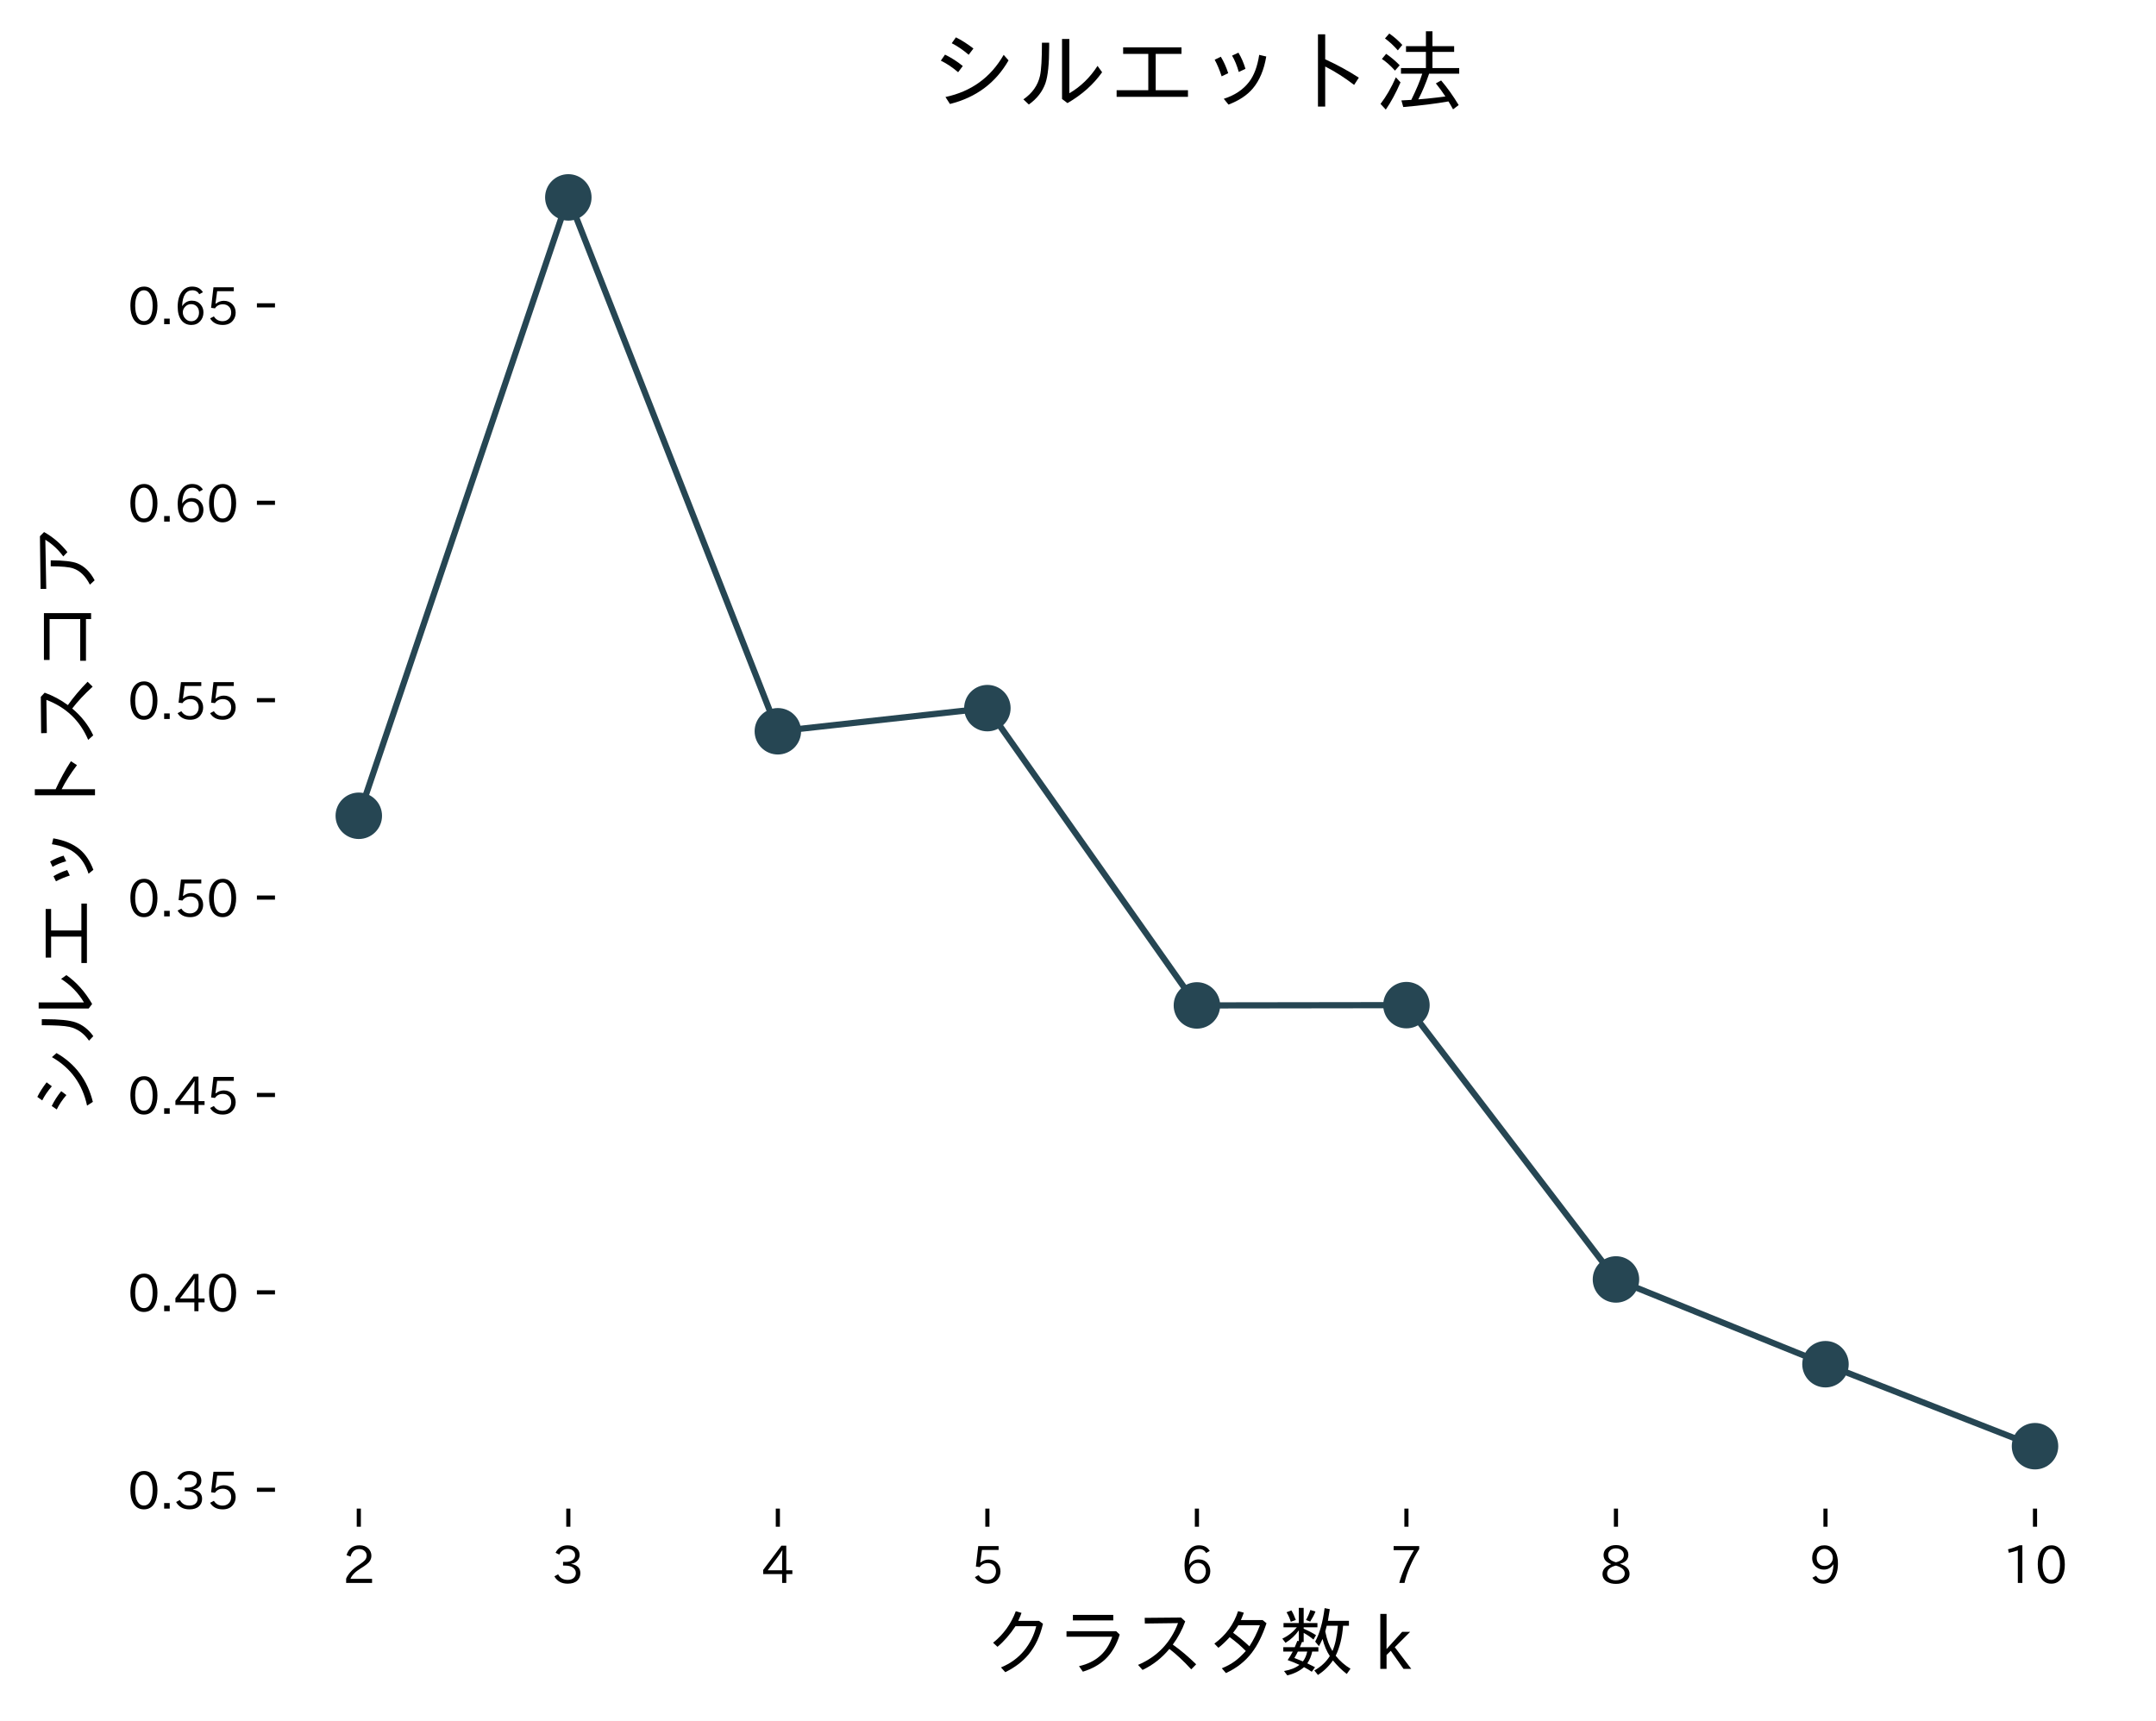
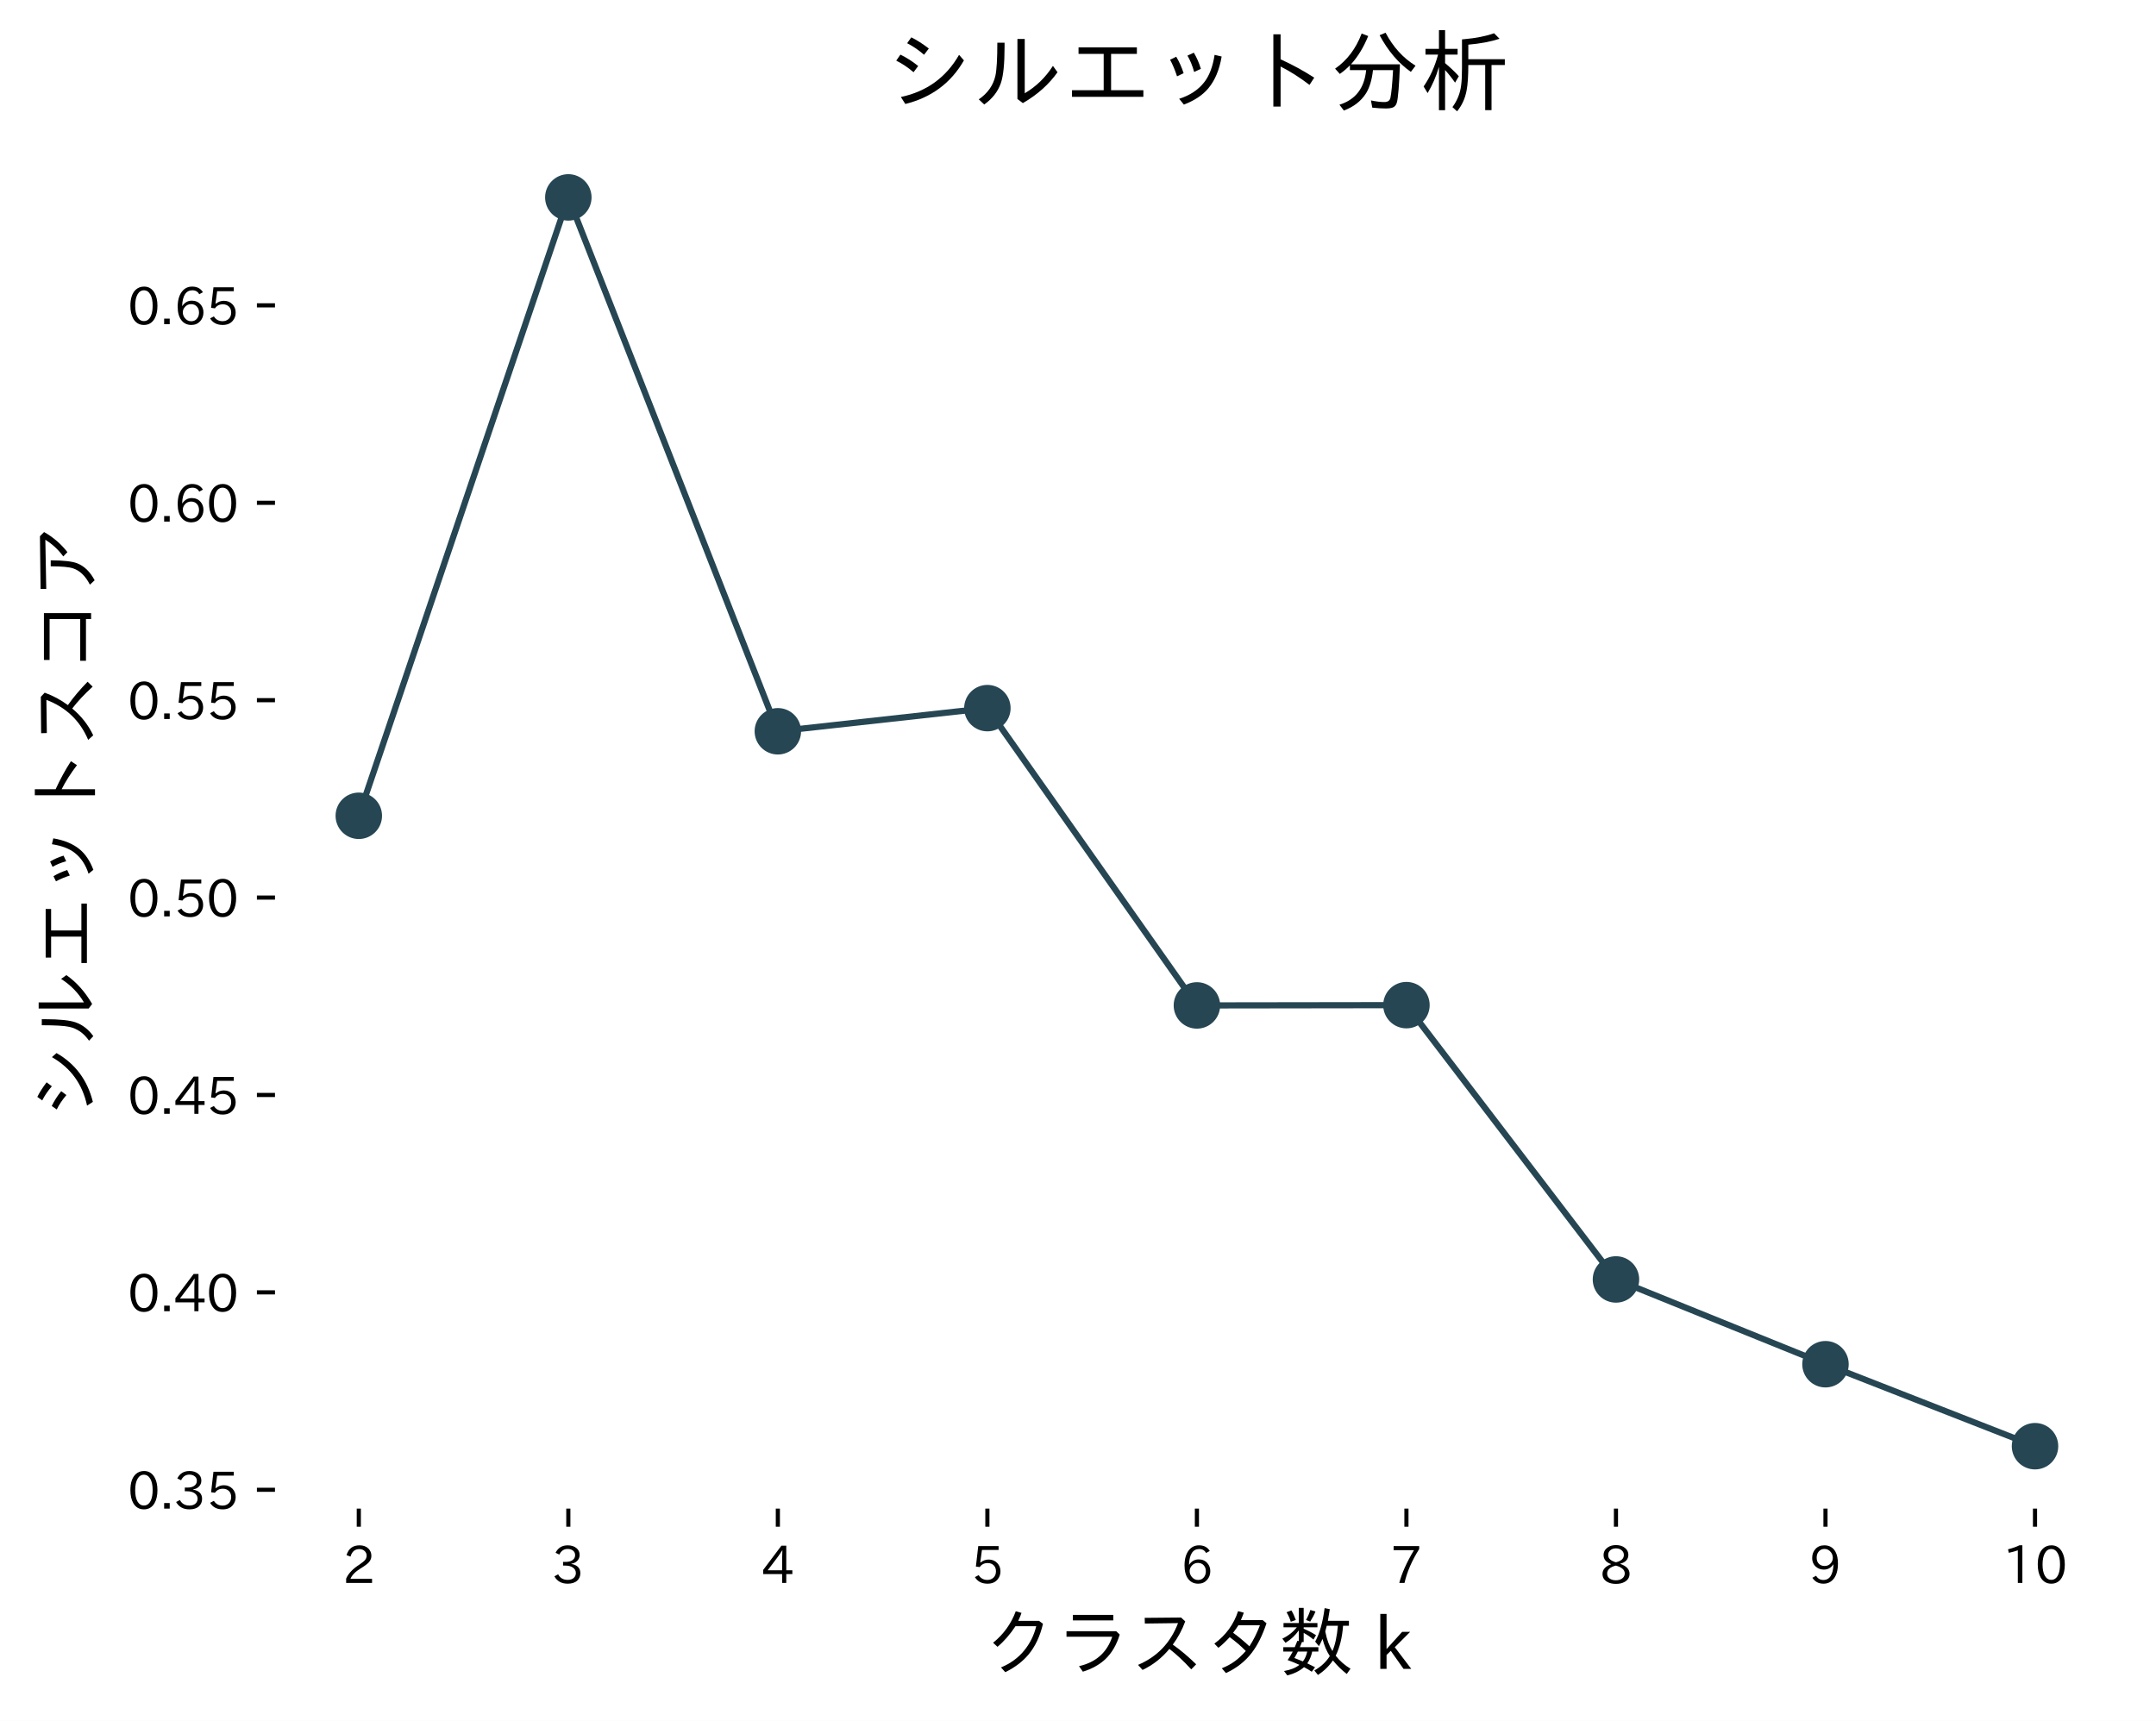
<svg xmlns="http://www.w3.org/2000/svg" xmlns:xlink="http://www.w3.org/1999/xlink" width="417.58pt" height="333.369pt" viewBox="0 0 417.58 333.369" version="1.1">
  <defs>
    <style type="text/css">*{stroke-linejoin: round; stroke-linecap: butt}</style>
  </defs>
  <g id="figure_1">
    <g id="patch_1">
      <path d="M 0 333.369  L 417.58 333.369  L 417.58 0  L 0 0  z " style="fill: #ffffff" />
    </g>
    <g id="axes_1">
      <g id="patch_2">
        <path d="M 53.26 292.256  L 410.38 292.256  L 410.38 26.144  L 53.26 26.144  z " style="fill: #ffffff" />
      </g>
      <g id="matplotlib.axis_1">
        <g id="xtick_1">
          <g id="line2d_1">
            <defs>
-               <path id="m9b7b9e3101" d="M 0 0  L 0 3.5  " style="stroke: #000000; stroke-width: 0.8" />
+               <path id="m52977aadc7" d="M 0 0  L 0 3.5  " style="stroke: #000000; stroke-width: 0.8" />
            </defs>
            <g>
-               <use xlink:href="#m9b7b9e3101" x="69.493" y="292.256" style="stroke: #000000; stroke-width: 0.8" />
+               <use xlink:href="#m52977aadc7" x="69.493" y="292.256" style="stroke: #000000; stroke-width: 0.8" />
            </g>
          </g>
          <g id="text_1">
            <g transform="translate(66.34351 306.7464) scale(0.1 -0.1)">
              <defs>
                <path id="IPAexGothic-32" d="M 3659 63  L 447 63  L 447 594  Q 825 1475 1894 2203  L 2072 2322  Q 2619 2697 2791 2906  Q 2988 3153 2988 3444  Q 2988 3772 2756 4003  Q 2500 4259 2084 4259  Q 1250 4259 991 3328  L 497 3506  Q 853 4725 2116 4725  Q 2806 4725 3216 4316  Q 3575 3947 3575 3425  Q 3575 3038 3344 2722  Q 3131 2416 2366 1938  L 2231 1856  Q 1256 1253 978 569  L 3659 569  L 3659 63  z " transform="scale(0.015625)" />
              </defs>
              <use xlink:href="#IPAexGothic-32" />
            </g>
          </g>
        </g>
        <g id="xtick_2">
          <g id="line2d_2">
            <g>
-               <use xlink:href="#m9b7b9e3101" x="110.075" y="292.256" style="stroke: #000000; stroke-width: 0.8" />
+               <use xlink:href="#m52977aadc7" x="110.075" y="292.256" style="stroke: #000000; stroke-width: 0.8" />
            </g>
          </g>
          <g id="text_2">
            <g transform="translate(106.9253 306.7464) scale(0.1 -0.1)">
              <defs>
                <path id="IPAexGothic-33" d="M 2381 2419  Q 3506 2216 3506 1278  Q 3506 716 3128 356  Q 2709 -31 1944 -31  Q 797 -31 288 881  L 756 1131  Q 1109 441 1938 441  Q 2425 441 2694 691  Q 2950 928 2950 1291  Q 2950 1719 2566 1978  Q 2216 2213 1644 2213  L 1363 2213  L 1363 2669  L 1656 2669  Q 2231 2669 2534 2888  Q 2859 3119 2859 3509  Q 2859 3934 2494 4138  Q 2259 4278 1931 4278  Q 1238 4278 903 3578  L 434 3803  Q 897 4725 1938 4725  Q 2597 4725 3006 4394  Q 3416 4069 3416 3534  Q 3416 3028 3019 2706  Q 2763 2500 2381 2444  L 2381 2419  z " transform="scale(0.015625)" />
              </defs>
              <use xlink:href="#IPAexGothic-33" />
            </g>
          </g>
        </g>
        <g id="xtick_3">
          <g id="line2d_3">
            <g>
-               <use xlink:href="#m9b7b9e3101" x="150.656" y="292.256" style="stroke: #000000; stroke-width: 0.8" />
+               <use xlink:href="#m52977aadc7" x="150.656" y="292.256" style="stroke: #000000; stroke-width: 0.8" />
            </g>
          </g>
          <g id="text_3">
            <g transform="translate(147.5071 306.7464) scale(0.1 -0.1)">
              <defs>
                <path id="IPAexGothic-34" d="M 3813 1159  L 3059 1159  L 3059 63  L 2547 63  L 2547 1159  L 197 1159  L 197 1672  L 2456 4678  L 3059 4678  L 3059 1634  L 3813 1634  L 3813 1159  z M 2578 4109  L 2559 4109  Q 2278 3656 2003 3284  L 759 1634  L 2547 1634  L 2547 3144  Q 2547 3481 2578 4109  z " transform="scale(0.015625)" />
              </defs>
              <use xlink:href="#IPAexGothic-34" />
            </g>
          </g>
        </g>
        <g id="xtick_4">
          <g id="line2d_4">
            <g>
-               <use xlink:href="#m9b7b9e3101" x="191.238" y="292.256" style="stroke: #000000; stroke-width: 0.8" />
+               <use xlink:href="#m52977aadc7" x="191.238" y="292.256" style="stroke: #000000; stroke-width: 0.8" />
            </g>
          </g>
          <g id="text_4">
            <g transform="translate(188.089 306.7464) scale(0.1 -0.1)">
              <defs>
                <path id="IPAexGothic-35" d="M 1178 2603  Q 1634 2963 2172 2963  Q 2816 2963 3241 2528  Q 3638 2113 3638 1497  Q 3638 938 3297 513  Q 2869 -31 2031 -31  Q 959 -31 469 784  L 938 1028  Q 1309 434 2013 434  Q 2466 434 2769 716  Q 3081 1013 3081 1503  Q 3081 1966 2806 2241  Q 2519 2528 2056 2528  Q 1406 2528 1072 2028  L 591 2091  L 884 4634  L 3406 4634  L 3406 4153  L 1341 4153  L 1134 2603  L 1178 2603  z " transform="scale(0.015625)" />
              </defs>
              <use xlink:href="#IPAexGothic-35" />
            </g>
          </g>
        </g>
        <g id="xtick_5">
          <g id="line2d_5">
            <g>
-               <use xlink:href="#m9b7b9e3101" x="231.82" y="292.256" style="stroke: #000000; stroke-width: 0.8" />
+               <use xlink:href="#m52977aadc7" x="231.82" y="292.256" style="stroke: #000000; stroke-width: 0.8" />
            </g>
          </g>
          <g id="text_5">
            <g transform="translate(228.6708 306.7464) scale(0.1 -0.1)">
              <defs>
                <path id="IPAexGothic-36" d="M 1056 2328  Q 1509 2981 2234 2981  Q 2906 2981 3316 2513  Q 3675 2106 3675 1522  Q 3675 884 3272 434  Q 2853 -31 2178 -31  Q 1375 -31 922 581  Q 481 1178 481 2228  Q 481 3425 1013 4109  Q 1494 4725 2272 4725  Q 3191 4725 3609 4025  L 3150 3775  Q 2894 4266 2300 4266  Q 1119 4266 1031 2328  L 1056 2328  z M 2141 2547  Q 1684 2547 1384 2206  Q 1116 1900 1116 1541  Q 1116 1156 1353 844  Q 1672 428 2159 428  Q 2669 428 2941 844  Q 3125 1128 3125 1503  Q 3125 1944 2881 2228  Q 2600 2547 2141 2547  z " transform="scale(0.015625)" />
              </defs>
              <use xlink:href="#IPAexGothic-36" />
            </g>
          </g>
        </g>
        <g id="xtick_6">
          <g id="line2d_6">
            <g>
-               <use xlink:href="#m9b7b9e3101" x="272.402" y="292.256" style="stroke: #000000; stroke-width: 0.8" />
+               <use xlink:href="#m52977aadc7" x="272.402" y="292.256" style="stroke: #000000; stroke-width: 0.8" />
            </g>
          </g>
          <g id="text_6">
            <g transform="translate(269.2526 306.7464) scale(0.1 -0.1)">
              <defs>
                <path id="IPAexGothic-37" d="M 3597 4263  Q 2238 2106 1778 63  L 1131 63  Q 1581 1834 2950 4128  L 428 4128  L 428 4634  L 3597 4634  L 3597 4263  z " transform="scale(0.015625)" />
              </defs>
              <use xlink:href="#IPAexGothic-37" />
            </g>
          </g>
        </g>
        <g id="xtick_7">
          <g id="line2d_7">
            <g>
-               <use xlink:href="#m9b7b9e3101" x="312.984" y="292.256" style="stroke: #000000; stroke-width: 0.8" />
+               <use xlink:href="#m52977aadc7" x="312.984" y="292.256" style="stroke: #000000; stroke-width: 0.8" />
            </g>
          </g>
          <g id="text_7">
            <g transform="translate(309.8344 306.7464) scale(0.1 -0.1)">
              <defs>
                <path id="IPAexGothic-38" d="M 2541 2425  Q 3700 2031 3700 1197  Q 3700 541 3100 197  Q 2663 -56 2016 -56  Q 1366 -56 928 197  Q 347 531 347 1178  Q 347 1988 1409 2381  L 1409 2400  Q 481 2734 481 3509  Q 481 4100 981 4456  Q 1406 4756 2019 4756  Q 2703 4756 3131 4403  Q 3553 4069 3553 3566  Q 3553 2706 2541 2444  L 2541 2425  z M 2022 2625  Q 2997 2856 2997 3528  Q 2997 3916 2675 4150  Q 2413 4347 2016 4347  Q 1606 4347 1331 4128  Q 1050 3897 1050 3522  Q 1050 3150 1350 2925  Q 1494 2809 1722 2722  Q 1984 2616 2022 2625  z M 1978 2209  Q 922 1931 922 1216  Q 922 775 1313 556  Q 1606 391 2009 391  Q 2575 391 2881 697  Q 3106 922 3106 1250  Q 3106 1594 2794 1850  Q 2609 1994 2350 2100  Q 2047 2222 1978 2209  z " transform="scale(0.015625)" />
              </defs>
              <use xlink:href="#IPAexGothic-38" />
            </g>
          </g>
        </g>
        <g id="xtick_8">
          <g id="line2d_8">
            <g>
-               <use xlink:href="#m9b7b9e3101" x="353.565" y="292.256" style="stroke: #000000; stroke-width: 0.8" />
+               <use xlink:href="#m52977aadc7" x="353.565" y="292.256" style="stroke: #000000; stroke-width: 0.8" />
            </g>
          </g>
          <g id="text_8">
            <g transform="translate(350.4162 306.7464) scale(0.1 -0.1)">
              <defs>
                <path id="IPAexGothic-39" d="M 2984 2356  Q 2544 1716 1813 1716  Q 1253 1716 847 2056  Q 366 2459 366 3163  Q 366 3813 769 4266  Q 1181 4725 1869 4725  Q 2800 4725 3241 3950  Q 3559 3378 3559 2472  Q 3559 1250 3041 588  Q 2553 -31 1769 -31  Q 859 -31 391 703  L 853 953  Q 1156 428 1753 428  Q 2922 428 3009 2356  L 2984 2356  z M 1888 4278  Q 1450 4278 1172 3950  Q 922 3653 922 3200  Q 922 2741 1159 2478  Q 1434 2163 1906 2163  Q 2431 2163 2728 2572  Q 2925 2847 2925 3169  Q 2925 3553 2694 3863  Q 2375 4278 1888 4278  z " transform="scale(0.015625)" />
              </defs>
              <use xlink:href="#IPAexGothic-39" />
            </g>
          </g>
        </g>
        <g id="xtick_9">
          <g id="line2d_9">
            <g>
-               <use xlink:href="#m9b7b9e3101" x="394.147" y="292.256" style="stroke: #000000; stroke-width: 0.8" />
+               <use xlink:href="#m52977aadc7" x="394.147" y="292.256" style="stroke: #000000; stroke-width: 0.8" />
            </g>
          </g>
          <g id="text_9">
            <g transform="translate(387.8488 306.7464) scale(0.1 -0.1)">
              <defs>
                <path id="IPAexGothic-31" d="M 2463 63  L 1900 63  L 1900 4103  Q 1372 3922 788 3797  L 684 4231  Q 1519 4441 2106 4731  L 2463 4731  L 2463 63  z " transform="scale(0.015625)" />
                <path id="IPAexGothic-30" d="M 2038 4725  Q 2881 4725 3334 3944  Q 3694 3325 3694 2344  Q 3694 1372 3334 741  Q 2888 -31 2016 -31  Q 1147 -31 700 741  Q 341 1372 341 2350  Q 341 3713 1000 4334  Q 1419 4725 2038 4725  z M 2016 4266  Q 1516 4266 1228 3759  Q 934 3247 934 2344  Q 934 1456 1222 947  Q 1513 447 2016 447  Q 2619 447 2909 1153  Q 3100 1622 3100 2375  Q 3100 3256 2806 3759  Q 2509 4266 2016 4266  z " transform="scale(0.015625)" />
              </defs>
              <use xlink:href="#IPAexGothic-31" />
              <use xlink:href="#IPAexGothic-30" transform="translate(62.98828 0)" />
            </g>
          </g>
        </g>
        <g id="text_10">
          <g transform="translate(190.1455 323.4329) scale(0.144 -0.144)">
            <defs>
              <path id="IPAexGothic-30af" d="M 4934 4191  L 5272 3941  Q 4894 2334 4031 1300  Q 3275 391 2028 -225  L 1656 184  Q 2875 691 3641 1625  Q 4403 2553 4691 3731  L 2903 3731  Q 2188 2653 1356 1959  L 978 2309  Q 2328 3400 2931 5022  L 3422 4881  Q 3363 4672 3141 4191  L 4934 4191  z " transform="scale(0.015625)" />
              <path id="IPAexGothic-30e9" d="M 1447 4709  L 4922 4709  L 4922 4234  L 1447 4234  L 1447 4709  z M 897 3303  L 5172 3303  L 5478 3013  Q 5069 1669 4219 875  Q 3475 181 2306 -181  L 1972 294  Q 4150 784 4834 2828  L 897 2828  L 897 3303  z " transform="scale(0.015625)" />
              <path id="IPAexGothic-30b9" d="M 4359 4481  L 4716 4147  Q 4328 3072 3647 2150  Q 4659 1434 5659 453  L 5234 19  Q 4256 1088 3353 1778  Q 2372 597 1044 -31  L 653 403  Q 3128 1453 4097 4000  L 1241 3963  L 1228 4453  L 4359 4481  z " transform="scale(0.015625)" />
              <path id="IPAexGothic-30bf" d="M 4978 4263  L 5313 3988  Q 4797 2431 4056 1459  Q 3191 325 1822 -300  L 1466 109  Q 2131 381 2613 738  Q 3053 1066 3531 1600  Q 2919 2225 2144 2791  Q 1603 2203 1172 1875  L 825 2234  Q 2316 3328 2866 5031  L 3359 4897  Q 3325 4775 3109 4263  L 4978 4263  z M 2894 3816  Q 2709 3522 2438 3169  Q 3194 2616 3841 2003  Q 4366 2806 4747 3816  L 2894 3816  z " transform="scale(0.015625)" />
              <path id="IPAexGothic-6570" d="M 2847 1553  Q 2741 1006 2425 534  Q 2625 441 3091 203  L 2809 -188  Q 2541 0 2144 209  Q 1569 -291 703 -500  L 422 -125  Q 1263 19 1747 406  Q 1222 650 734 816  Q 975 1172 1147 1503  L 1172 1553  L 359 1553  L 359 1925  L 1344 1925  Q 1406 2066 1569 2475  L 1691 2450  L 1691 3372  Q 1250 2738 550 2303  L 275 2663  Q 1019 3013 1528 3641  L 378 3641  L 378 4006  L 1691 4006  L 1691 5313  L 2113 5313  L 2113 4006  L 3297 4006  L 3297 3641  L 2113 3641  L 2113 3513  Q 2659 3291 3175 2963  L 2956 2584  Q 2553 2922 2113 3159  L 2113 2372  L 1966 2372  Q 1928 2288 1872 2141  Q 1806 1975 1784 1925  L 3378 1925  L 3378 1553  L 2847 1553  z M 2419 1553  L 1613 1553  Q 1478 1269 1313 997  Q 1559 909 2047 703  Q 2313 1047 2419 1553  z M 4363 1163  Q 3953 1781 3738 2638  Q 3575 2281 3428 2016  L 3103 2406  Q 3675 3444 3916 5291  L 4363 5200  Q 4284 4666 4197 4197  L 6009 4197  L 6009 3775  L 5503 3775  Q 5397 2275 4869 1191  Q 5419 503 6144 75  L 5822 -378  Q 5188 106 4631 788  Q 4113 34 3341 -463  L 3031 -78  Q 3888 406 4363 1163  z M 4588 1594  Q 4938 2388 5059 3775  L 4100 3775  Q 4041 3519 3972 3288  Q 3981 3250 3991 3194  Q 4175 2256 4588 1594  z M 1003 4116  Q 878 4544 638 4934  L 1053 5094  Q 1247 4788 1438 4269  L 1003 4116  z M 2316 4269  Q 2550 4688 2688 5131  L 3128 4997  Q 2966 4588 2675 4128  L 2316 4269  z " transform="scale(0.015625)" />
              <path id="IPAexGothic-20" transform="scale(0.015625)" />
              <path id="IPAexGothic-6b" d="M 3244 63  L 2578 63  L 1484 1613  L 1119 1259  L 1119 63  L 581 63  L 581 4794  L 1119 4794  L 1119 1766  L 2463 3250  L 3153 3250  L 1828 1925  L 3244 63  z " transform="scale(0.015625)" />
            </defs>
            <use xlink:href="#IPAexGothic-30af" />
            <use xlink:href="#IPAexGothic-30e9" transform="translate(100 0)" />
            <use xlink:href="#IPAexGothic-30b9" transform="translate(200 0)" />
            <use xlink:href="#IPAexGothic-30bf" transform="translate(300 0)" />
            <use xlink:href="#IPAexGothic-6570" transform="translate(400 0)" />
            <use xlink:href="#IPAexGothic-20" transform="translate(500 0)" />
            <use xlink:href="#IPAexGothic-6b" transform="translate(527.002 0)" />
          </g>
        </g>
      </g>
      <g id="matplotlib.axis_2">
        <g id="ytick_1">
          <g id="line2d_10">
            <defs>
-               <path id="m67acfdc5e3" d="M 0 0  L -3.5 0  " style="stroke: #000000; stroke-width: 0.8" />
+               <path id="m7acb66cfc8" d="M 0 0  L -3.5 0  " style="stroke: #000000; stroke-width: 0.8" />
            </defs>
            <g>
-               <use xlink:href="#m67acfdc5e3" x="53.26" y="288.604" style="stroke: #000000; stroke-width: 0.8" />
+               <use xlink:href="#m7acb66cfc8" x="53.26" y="288.604" style="stroke: #000000; stroke-width: 0.8" />
            </g>
          </g>
          <g id="text_11">
            <g transform="translate(24.7225 292.3497) scale(0.1 -0.1)">
              <defs>
                <path id="IPAexGothic-2e" d="M 1184 63  L 494 63  L 494 753  L 1184 753  L 1184 63  z " transform="scale(0.015625)" />
              </defs>
              <use xlink:href="#IPAexGothic-30" />
              <use xlink:href="#IPAexGothic-2e" transform="translate(62.98828 0)" />
              <use xlink:href="#IPAexGothic-33" transform="translate(89.4043 0)" />
              <use xlink:href="#IPAexGothic-35" transform="translate(152.3926 0)" />
            </g>
          </g>
        </g>
        <g id="ytick_2">
          <g id="line2d_11">
            <g>
-               <use xlink:href="#m67acfdc5e3" x="53.26" y="250.363" style="stroke: #000000; stroke-width: 0.8" />
+               <use xlink:href="#m7acb66cfc8" x="53.26" y="250.363" style="stroke: #000000; stroke-width: 0.8" />
            </g>
          </g>
          <g id="text_12">
            <g transform="translate(24.7225 254.1082) scale(0.1 -0.1)">
              <use xlink:href="#IPAexGothic-30" />
              <use xlink:href="#IPAexGothic-2e" transform="translate(62.98828 0)" />
              <use xlink:href="#IPAexGothic-34" transform="translate(89.4043 0)" />
              <use xlink:href="#IPAexGothic-30" transform="translate(152.3926 0)" />
            </g>
          </g>
        </g>
        <g id="ytick_3">
          <g id="line2d_12">
            <g>
-               <use xlink:href="#m67acfdc5e3" x="53.26" y="212.121" style="stroke: #000000; stroke-width: 0.8" />
+               <use xlink:href="#m7acb66cfc8" x="53.26" y="212.121" style="stroke: #000000; stroke-width: 0.8" />
            </g>
          </g>
          <g id="text_13">
            <g transform="translate(24.7225 215.8668) scale(0.1 -0.1)">
              <use xlink:href="#IPAexGothic-30" />
              <use xlink:href="#IPAexGothic-2e" transform="translate(62.98828 0)" />
              <use xlink:href="#IPAexGothic-34" transform="translate(89.4043 0)" />
              <use xlink:href="#IPAexGothic-35" transform="translate(152.3926 0)" />
            </g>
          </g>
        </g>
        <g id="ytick_4">
          <g id="line2d_13">
            <g>
-               <use xlink:href="#m67acfdc5e3" x="53.26" y="173.88" style="stroke: #000000; stroke-width: 0.8" />
+               <use xlink:href="#m7acb66cfc8" x="53.26" y="173.88" style="stroke: #000000; stroke-width: 0.8" />
            </g>
          </g>
          <g id="text_14">
            <g transform="translate(24.7225 177.6253) scale(0.1 -0.1)">
              <use xlink:href="#IPAexGothic-30" />
              <use xlink:href="#IPAexGothic-2e" transform="translate(62.98828 0)" />
              <use xlink:href="#IPAexGothic-35" transform="translate(89.4043 0)" />
              <use xlink:href="#IPAexGothic-30" transform="translate(152.3926 0)" />
            </g>
          </g>
        </g>
        <g id="ytick_5">
          <g id="line2d_14">
            <g>
-               <use xlink:href="#m67acfdc5e3" x="53.26" y="135.639" style="stroke: #000000; stroke-width: 0.8" />
+               <use xlink:href="#m7acb66cfc8" x="53.26" y="135.639" style="stroke: #000000; stroke-width: 0.8" />
            </g>
          </g>
          <g id="text_15">
            <g transform="translate(24.7225 139.3839) scale(0.1 -0.1)">
              <use xlink:href="#IPAexGothic-30" />
              <use xlink:href="#IPAexGothic-2e" transform="translate(62.98828 0)" />
              <use xlink:href="#IPAexGothic-35" transform="translate(89.4043 0)" />
              <use xlink:href="#IPAexGothic-35" transform="translate(152.3926 0)" />
            </g>
          </g>
        </g>
        <g id="ytick_6">
          <g id="line2d_15">
            <g>
-               <use xlink:href="#m67acfdc5e3" x="53.26" y="97.397" style="stroke: #000000; stroke-width: 0.8" />
+               <use xlink:href="#m7acb66cfc8" x="53.26" y="97.397" style="stroke: #000000; stroke-width: 0.8" />
            </g>
          </g>
          <g id="text_16">
            <g transform="translate(24.7225 101.1424) scale(0.1 -0.1)">
              <use xlink:href="#IPAexGothic-30" />
              <use xlink:href="#IPAexGothic-2e" transform="translate(62.98828 0)" />
              <use xlink:href="#IPAexGothic-36" transform="translate(89.4043 0)" />
              <use xlink:href="#IPAexGothic-30" transform="translate(152.3926 0)" />
            </g>
          </g>
        </g>
        <g id="ytick_7">
          <g id="line2d_16">
            <g>
-               <use xlink:href="#m67acfdc5e3" x="53.26" y="59.156" style="stroke: #000000; stroke-width: 0.8" />
+               <use xlink:href="#m7acb66cfc8" x="53.26" y="59.156" style="stroke: #000000; stroke-width: 0.8" />
            </g>
          </g>
          <g id="text_17">
            <g transform="translate(24.7225 62.90098) scale(0.1 -0.1)">
              <use xlink:href="#IPAexGothic-30" />
              <use xlink:href="#IPAexGothic-2e" transform="translate(62.98828 0)" />
              <use xlink:href="#IPAexGothic-36" transform="translate(89.4043 0)" />
              <use xlink:href="#IPAexGothic-35" transform="translate(152.3926 0)" />
            </g>
          </g>
        </g>
        <g id="text_18">
          <g transform="translate(17.9865 216.7998) rotate(-90) scale(0.144 -0.144)">
            <defs>
              <path id="IPAexGothic-30b7" d="M 2828 3531  Q 2219 4056 1613 4359  L 1913 4781  Q 2503 4491 3169 3981  L 2828 3531  z M 1163 500  Q 3944 1094 5338 3525  L 5688 3128  Q 4297 700 1484 0  L 1163 500  z M 2072 2278  Q 1466 2800 831 3109  L 1131 3541  Q 1806 3213 2406 2725  L 2072 2278  z " transform="scale(0.015625)" />
              <path id="IPAexGothic-30eb" d="M 353 331  Q 1313 994 1544 2022  Q 1684 2650 1684 4397  L 2203 4397  L 2203 4153  L 2203 4116  Q 2203 2259 1934 1491  Q 1619 588 744 -38  L 353 331  z M 3125 4666  L 3650 4666  L 3650 769  Q 4875 1488 5672 2734  L 6000 2278  Q 5075 966 3516 63  L 3125 359  L 3125 4666  z " transform="scale(0.015625)" />
              <path id="IPAexGothic-30a8" d="M 1109 4063  L 5294 4063  L 5294 3594  L 3444 3594  L 3444 988  L 5759 988  L 5759 513  L 641 513  L 641 988  L 2913 988  L 2913 3594  L 1109 3594  L 1109 4063  z " transform="scale(0.015625)" />
              <path id="IPAexGothic-30c3" d="M 1775 1984  Q 1553 2666 1275 3175  L 1716 3391  Q 2034 2866 2247 2209  L 1775 1984  z M 3003 2297  Q 2813 2978 2522 3469  L 2978 3681  Q 3291 3166 3484 2522  L 3003 2297  z M 1928 372  Q 3094 744 3731 1569  Q 4275 2263 4469 3525  L 4975 3406  Q 4734 1975 4016 1119  Q 3406 391 2266 -44  L 1928 372  z " transform="scale(0.015625)" />
              <path id="IPAexGothic-30c8" d="M 2284 4997  L 2803 4997  L 2803 3206  Q 4088 2619 5216 1888  L 4878 1369  Q 3819 2175 2803 2688  L 2803 -184  L 2284 -184  L 2284 4997  z " transform="scale(0.015625)" />
              <path id="IPAexGothic-30b3" d="M 1134 4213  L 5166 4213  L 5166 153  L 4653 153  L 4653 594  L 1063 594  L 1063 1088  L 4653 1088  L 4653 3725  L 1134 3725  L 1134 4213  z " transform="scale(0.015625)" />
              <path id="IPAexGothic-30a2" d="M 5388 4556  L 5747 4200  Q 5081 3022 4019 2191  L 3647 2547  Q 4519 3178 5081 4091  L 850 4013  L 850 4500  L 5388 4556  z M 1216 256  Q 2319 813 2616 1691  Q 2797 2200 2797 3628  L 3313 3628  Q 3303 1981 3059 1356  Q 2697 431 1594 -153  L 1216 256  z " transform="scale(0.015625)" />
            </defs>
            <use xlink:href="#IPAexGothic-30b7" />
            <use xlink:href="#IPAexGothic-30eb" transform="translate(100 0)" />
            <use xlink:href="#IPAexGothic-30a8" transform="translate(200 0)" />
            <use xlink:href="#IPAexGothic-30c3" transform="translate(300 0)" />
            <use xlink:href="#IPAexGothic-30c8" transform="translate(400 0)" />
            <use xlink:href="#IPAexGothic-30b9" transform="translate(500 0)" />
            <use xlink:href="#IPAexGothic-30b3" transform="translate(600 0)" />
            <use xlink:href="#IPAexGothic-30a2" transform="translate(700 0)" />
          </g>
        </g>
      </g>
      <g id="line2d_17">
-         <path d="M 69.493 158.036  L 110.075 38.24  L 150.656 141.665  L 191.238 137.18  L 231.82 194.774  L 272.402 194.718  L 312.984 247.857  L 353.565 264.279  L 394.147 280.16  " clip-path="url(#pe77dc7b674)" style="fill: none; stroke: #264653; stroke-width: 1.2; stroke-linecap: square" />
+         <path d="M 69.493 158.036  L 110.075 38.24  L 150.656 141.665  L 191.238 137.18  L 231.82 194.774  L 272.402 194.718  L 312.984 247.857  L 353.565 264.279  L 394.147 280.16  " clip-path="url(#p332079c088)" style="fill: none; stroke: #264653; stroke-width: 1.2; stroke-linecap: square" />
        <defs>
-           <path id="mb48f28b041" d="M 0 4  C 1.061 4 2.078 3.579 2.828 2.828  C 3.579 2.078 4 1.061 4 0  C 4 -1.061 3.579 -2.078 2.828 -2.828  C 2.078 -3.579 1.061 -4 0 -4  C -1.061 -4 -2.078 -3.579 -2.828 -2.828  C -3.579 -2.078 -4 -1.061 -4 0  C -4 1.061 -3.579 2.078 -2.828 2.828  C -2.078 3.579 -1.061 4 0 4  z " style="stroke: #264653" />
+           <path id="m91f0fae1ba" d="M 0 4  C 1.061 4 2.078 3.579 2.828 2.828  C 3.579 2.078 4 1.061 4 0  C 4 -1.061 3.579 -2.078 2.828 -2.828  C 2.078 -3.579 1.061 -4 0 -4  C -1.061 -4 -2.078 -3.579 -2.828 -2.828  C -3.579 -2.078 -4 -1.061 -4 0  C -4 1.061 -3.579 2.078 -2.828 2.828  C -2.078 3.579 -1.061 4 0 4  z " style="stroke: #264653" />
        </defs>
-         <g clip-path="url(#pe77dc7b674)">
-           <use xlink:href="#mb48f28b041" x="69.493" y="158.036" style="fill: #264653; stroke: #264653" />
-           <use xlink:href="#mb48f28b041" x="110.075" y="38.24" style="fill: #264653; stroke: #264653" />
-           <use xlink:href="#mb48f28b041" x="150.656" y="141.665" style="fill: #264653; stroke: #264653" />
-           <use xlink:href="#mb48f28b041" x="191.238" y="137.18" style="fill: #264653; stroke: #264653" />
-           <use xlink:href="#mb48f28b041" x="231.82" y="194.774" style="fill: #264653; stroke: #264653" />
-           <use xlink:href="#mb48f28b041" x="272.402" y="194.718" style="fill: #264653; stroke: #264653" />
-           <use xlink:href="#mb48f28b041" x="312.984" y="247.857" style="fill: #264653; stroke: #264653" />
-           <use xlink:href="#mb48f28b041" x="353.565" y="264.279" style="fill: #264653; stroke: #264653" />
-           <use xlink:href="#mb48f28b041" x="394.147" y="280.16" style="fill: #264653; stroke: #264653" />
+         <g clip-path="url(#p332079c088)">
+           <use xlink:href="#m91f0fae1ba" x="69.493" y="158.036" style="fill: #264653; stroke: #264653" />
+           <use xlink:href="#m91f0fae1ba" x="110.075" y="38.24" style="fill: #264653; stroke: #264653" />
+           <use xlink:href="#m91f0fae1ba" x="150.656" y="141.665" style="fill: #264653; stroke: #264653" />
+           <use xlink:href="#m91f0fae1ba" x="191.238" y="137.18" style="fill: #264653; stroke: #264653" />
+           <use xlink:href="#m91f0fae1ba" x="231.82" y="194.774" style="fill: #264653; stroke: #264653" />
+           <use xlink:href="#m91f0fae1ba" x="272.402" y="194.718" style="fill: #264653; stroke: #264653" />
+           <use xlink:href="#m91f0fae1ba" x="312.984" y="247.857" style="fill: #264653; stroke: #264653" />
+           <use xlink:href="#m91f0fae1ba" x="353.565" y="264.279" style="fill: #264653; stroke: #264653" />
+           <use xlink:href="#m91f0fae1ba" x="394.147" y="280.16" style="fill: #264653; stroke: #264653" />
        </g>
      </g>
      <g id="text_19">
-         <g transform="translate(179.98 20.1438) scale(0.1728 -0.1728)">
+         <g transform="translate(171.34 20.1438) scale(0.1728 -0.1728)">
          <defs>
-             <path id="IPAexGothic-6cd5" d="M 3853 2175  L 3847 2144  Q 3500 1134 3109 384  L 3078 331  Q 3663 372 4444 466  L 5025 538  Q 4722 1006 4341 1478  L 4719 1688  Q 5372 928 5978 -78  L 5575 -384  Q 5353 16 5244 184  Q 3900 -56 2003 -219  L 1869 256  Q 2147 266 2578 294  Q 3125 1406 3366 2175  L 1838 2175  L 1838 2578  L 3628 2578  L 3628 3738  L 2200 3738  L 2200 4147  L 3628 4147  L 3628 5216  L 4097 5216  L 4097 4147  L 5653 4147  L 5653 3738  L 4097 3738  L 4097 2578  L 6016 2578  L 6016 2175  L 3853 2175  z M 372 6  Q 981 797 1472 1913  L 1806 1550  Q 1294 378 750 -403  L 372 6  z M 1409 2394  Q 931 2928 469 3231  L 775 3597  Q 1275 3259 1747 2778  L 1409 2394  z M 1613 3847  Q 1188 4338 691 4703  L 1000 5056  Q 1503 4709 1934 4238  L 1613 3847  z " transform="scale(0.015625)" />
+             <path id="IPAexGothic-5206" d="M 3031 2431  Q 2916 1378 2528 759  Q 1991 -81 941 -469  L 625 -53  Q 2356 488 2541 2431  L 1375 2431  L 1375 2772  Q 1044 2431 653 2156  L 313 2534  Q 1600 3425 2219 5056  L 2688 4875  Q 2200 3672 1453 2847  L 4966 2847  Q 4878 559 4741 94  Q 4666 -163 4459 -250  Q 4288 -322 3941 -322  Q 3525 -322 2981 -263  L 2884 256  Q 3441 138 3844 138  Q 4213 138 4281 438  Q 4388 931 4472 2431  L 3031 2431  z M 5747 2303  Q 4416 3238 3506 4934  L 3934 5113  Q 4747 3572 6084 2747  L 5747 2303  z " transform="scale(0.015625)" />
+             <path id="IPAexGothic-6790" d="M 1363 2669  L 1350 2625  Q 1066 1647 550 781  L 263 1256  Q 953 2256 1300 3541  L 397 3541  L 397 3956  L 1363 3956  L 1363 5300  L 1803 5300  L 1803 3956  L 2700 3956  L 2700 3541  L 1803 3541  L 1803 2931  Q 2375 2453 2788 1991  L 2519 1531  Q 2156 2053 1803 2434  L 1803 -447  L 1363 -447  L 1363 2669  z M 3016 4634  L 3156 4647  Q 4450 4763 5319 5075  L 5709 4678  Q 4731 4363 3469 4256  L 3469 3213  L 6088 3213  L 6088 2797  L 5134 2797  L 5134 -441  L 4681 -441  L 4681 2797  L 3469 2797  Q 3469 1600 3347 972  Q 3184 100 2663 -525  L 2331 -225  Q 2850 488 2953 1325  Q 3016 1772 3016 2584  L 3016 4634  z " transform="scale(0.015625)" />
          </defs>
          <use xlink:href="#IPAexGothic-30b7" />
          <use xlink:href="#IPAexGothic-30eb" transform="translate(100 0)" />
          <use xlink:href="#IPAexGothic-30a8" transform="translate(200 0)" />
          <use xlink:href="#IPAexGothic-30c3" transform="translate(300 0)" />
          <use xlink:href="#IPAexGothic-30c8" transform="translate(400 0)" />
-           <use xlink:href="#IPAexGothic-6cd5" transform="translate(500 0)" />
+           <use xlink:href="#IPAexGothic-5206" transform="translate(500 0)" />
+           <use xlink:href="#IPAexGothic-6790" transform="translate(600 0)" />
        </g>
      </g>
    </g>
  </g>
  <defs>
-     <clipPath id="pe77dc7b674">
+     <clipPath id="p332079c088">
      <rect x="53.26" y="26.144" width="357.12" height="266.112" />
    </clipPath>
  </defs>
</svg>
